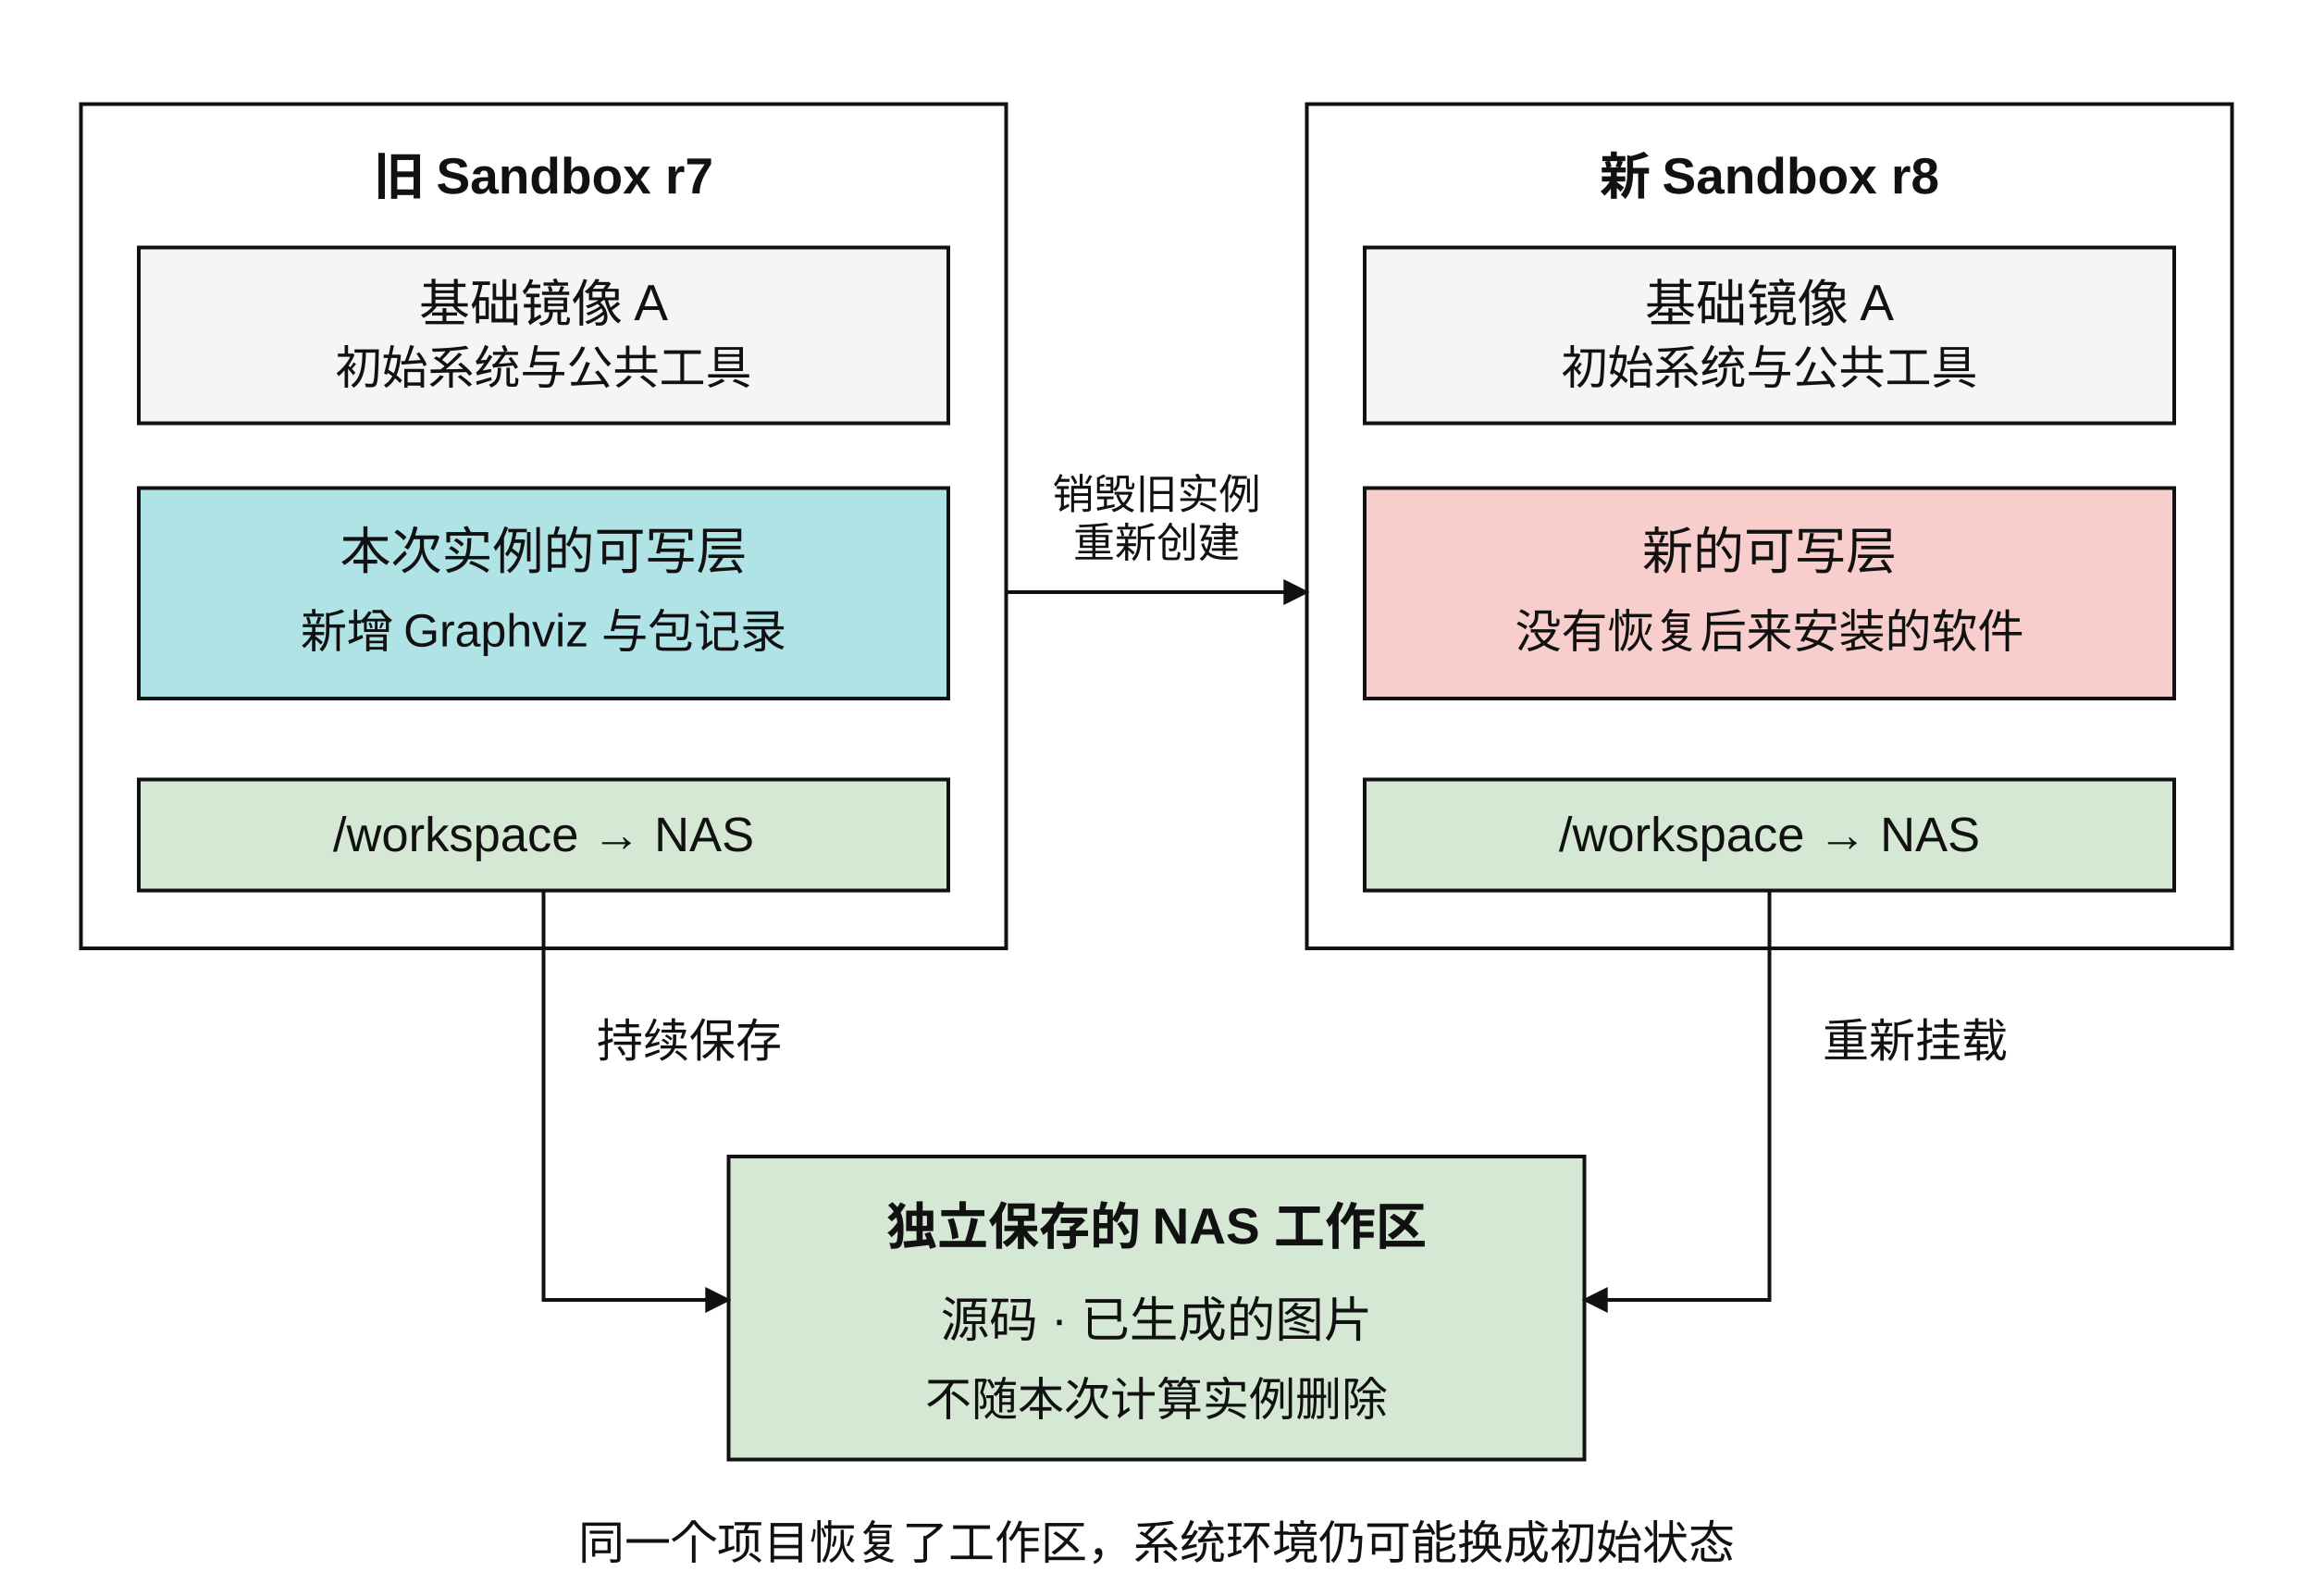
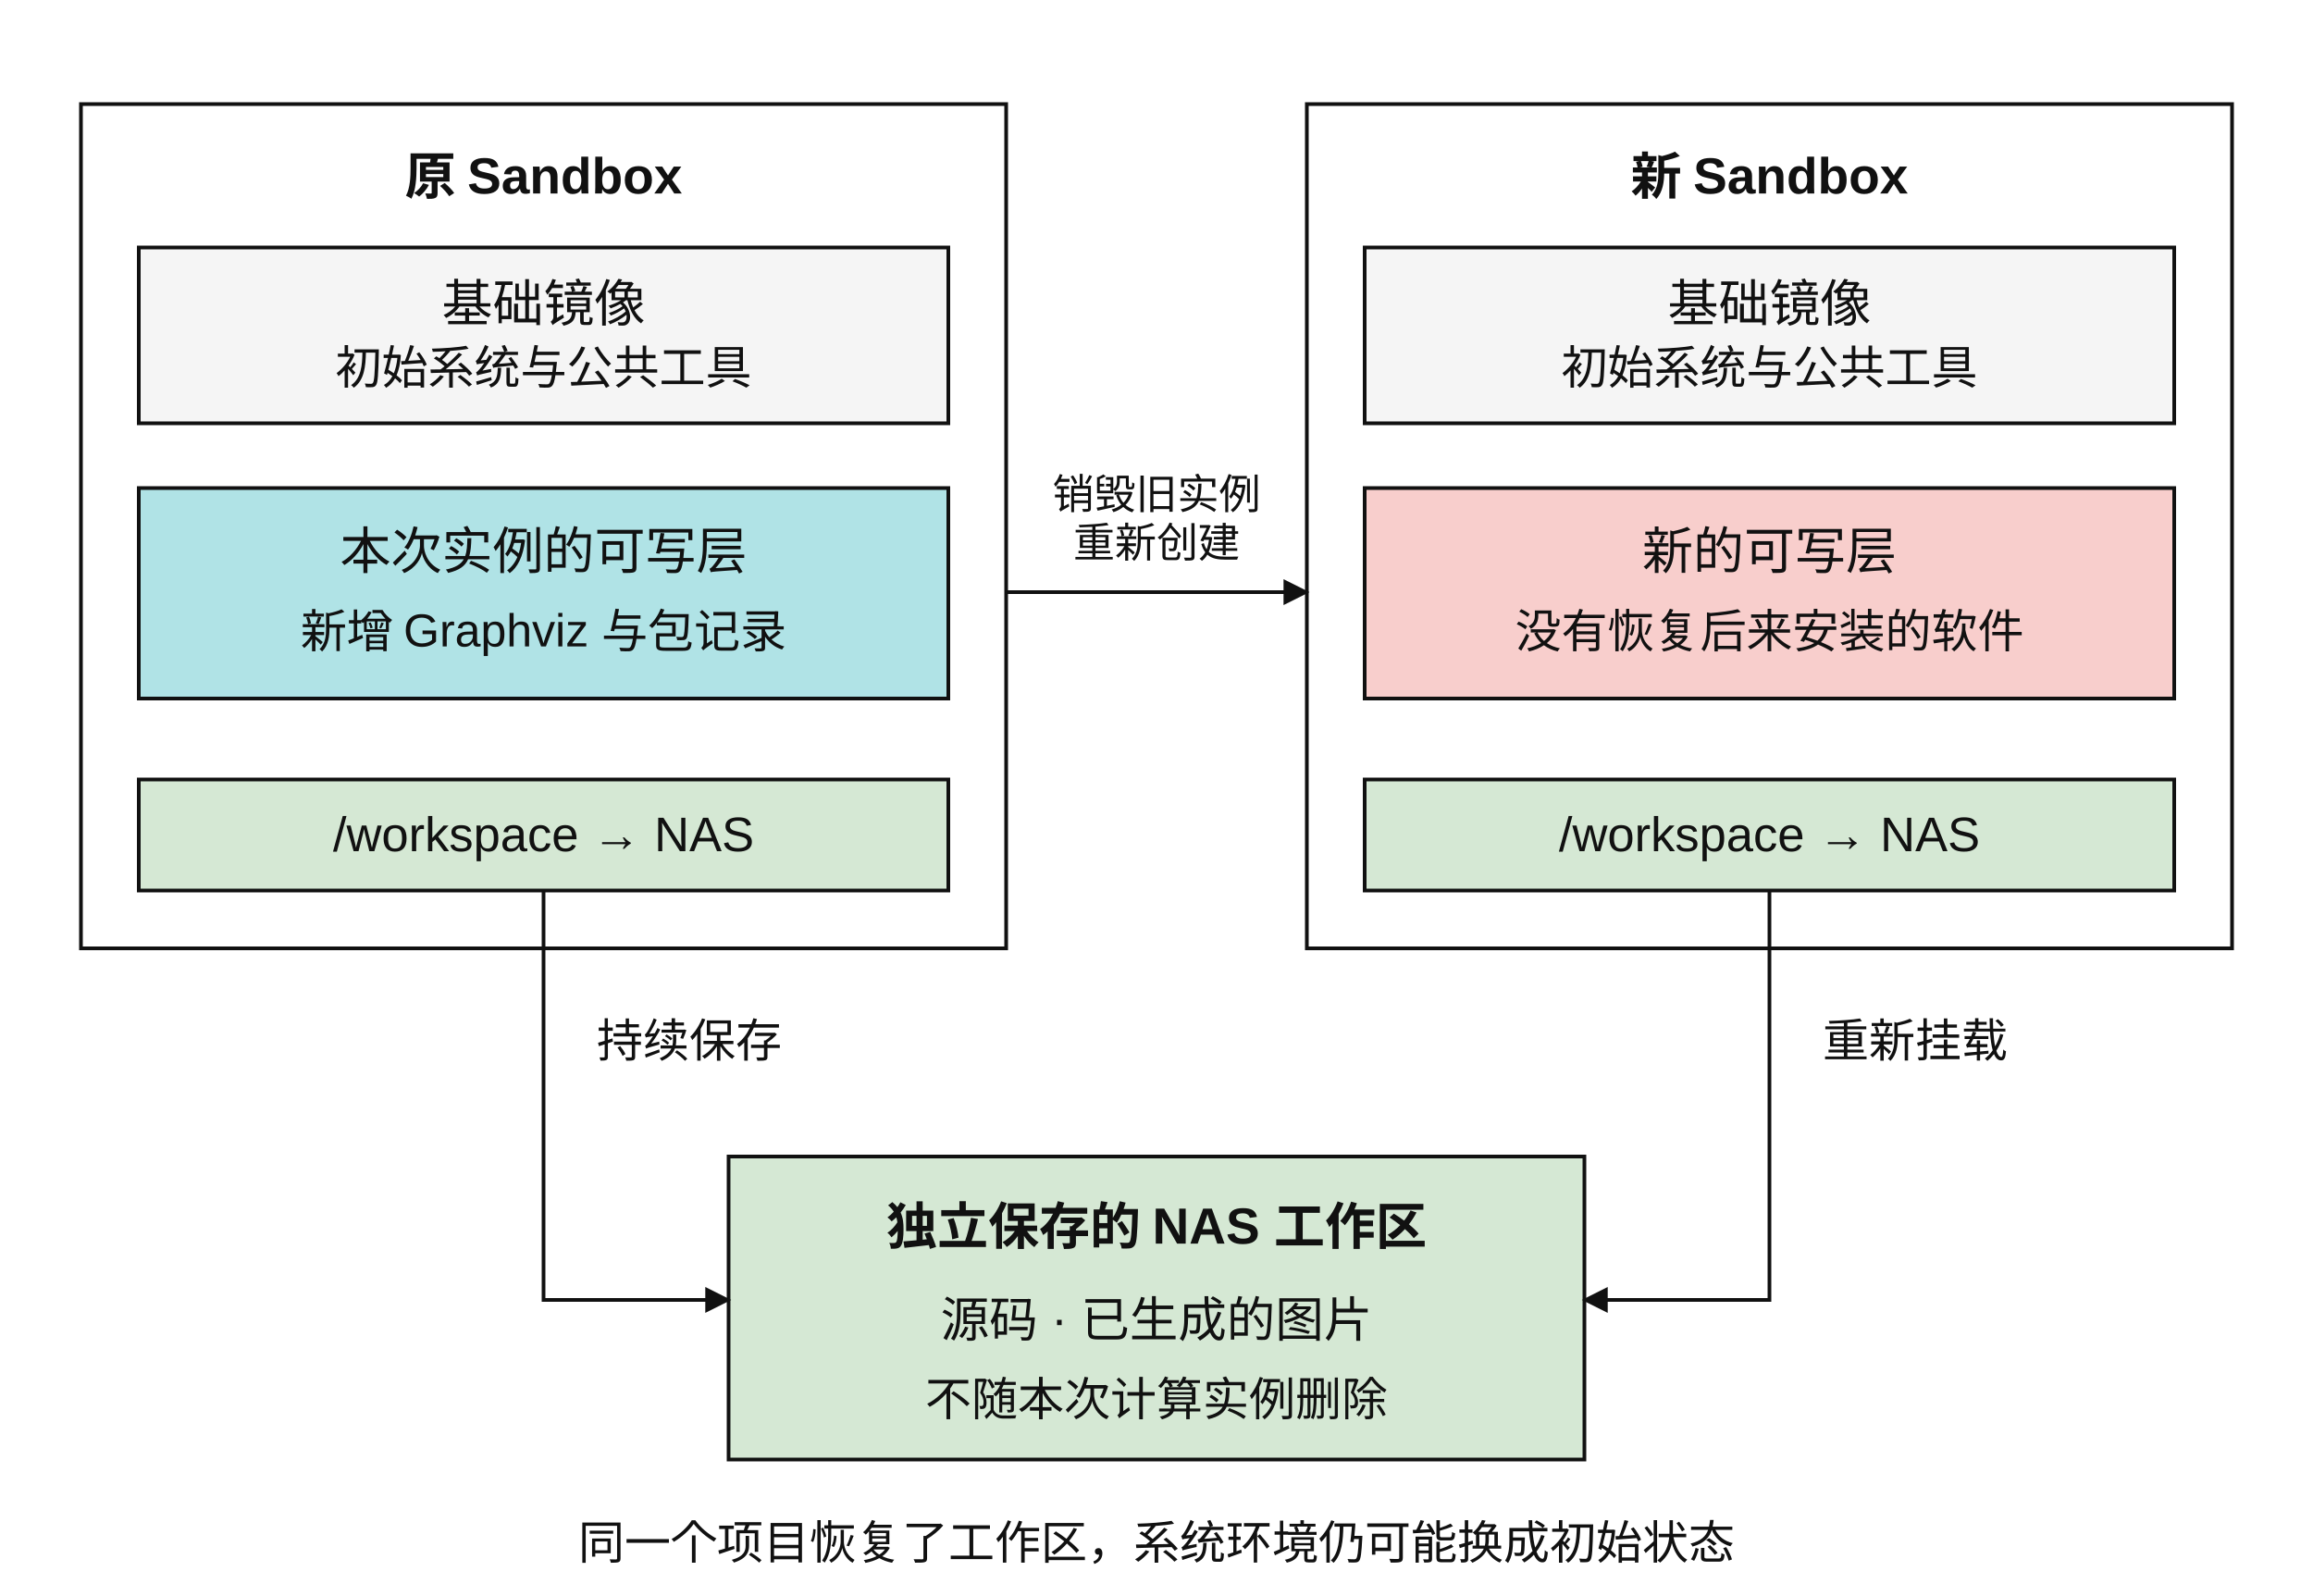
<svg xmlns="http://www.w3.org/2000/svg" width="1000" height="690" viewBox="0 0 1000 690" role="img">
  <defs>
    <marker id="arrow" viewBox="0 0 10 10" refX="9" refY="5" markerWidth="7" markerHeight="7" orient="auto-start-reverse">
      <path d="M 0 0 L 10 5 L 0 10 z" fill="#111" />
    </marker>
  </defs>
  <rect width="1000" height="690" fill="white" />
  <g font-family="Arial, Helvetica, PingFang SC, Microsoft YaHei, sans-serif" fill="#111" font-size="22">
    <rect x="35" y="45" width="400" height="365" fill="#ffffff" stroke="#111" stroke-width="1.6" />
-     <text x="235" y="84" font-size="22" text-anchor="middle" font-weight="600">旧 Sandbox r7</text>
+     <text x="235" y="84" font-size="22" text-anchor="middle" font-weight="600">原 Sandbox</text>
    <rect x="60" y="107" width="350" height="76" fill="#f5f5f5" stroke="#111" stroke-width="1.6" />
-     <text x="235" y="139" font-size="22" text-anchor="middle">基础镜像 A</text>
+     <text x="235" y="139" font-size="22" text-anchor="middle">基础镜像</text>
    <text x="235" y="166" font-size="20" text-anchor="middle">初始系统与公共工具</text>
    <rect x="565" y="45" width="400" height="365" fill="#ffffff" stroke="#111" stroke-width="1.6" />
-     <text x="765" y="84" font-size="22" text-anchor="middle" font-weight="600">新 Sandbox r8</text>
+     <text x="765" y="84" font-size="22" text-anchor="middle" font-weight="600">新 Sandbox</text>
    <rect x="590" y="107" width="350" height="76" fill="#f5f5f5" stroke="#111" stroke-width="1.6" />
-     <text x="765" y="139" font-size="22" text-anchor="middle">基础镜像 A</text>
+     <text x="765" y="139" font-size="22" text-anchor="middle">基础镜像</text>
    <text x="765" y="166" font-size="20" text-anchor="middle">初始系统与公共工具</text>
    <rect x="60" y="211" width="350" height="91" fill="#b0e3e6" stroke="#111" stroke-width="1.6" />
    <text x="235" y="246" font-size="22" text-anchor="middle">本次实例的可写层</text>
    <text x="235" y="280" font-size="20" text-anchor="middle">新增 Graphviz 与包记录</text>
    <rect x="590" y="211" width="350" height="91" fill="#f8cecc" stroke="#111" stroke-width="1.6" />
    <text x="765" y="246" font-size="22" text-anchor="middle">新的可写层</text>
    <text x="765" y="280" font-size="20" text-anchor="middle">没有恢复后来安装的软件</text>
    <rect x="60" y="337" width="350" height="48" fill="#d5e8d4" stroke="#111" stroke-width="1.6" />
    <text x="235" y="368" font-size="21" text-anchor="middle">/workspace → NAS</text>
    <rect x="590" y="337" width="350" height="48" fill="#d5e8d4" stroke="#111" stroke-width="1.6" />
    <text x="765" y="368" font-size="21" text-anchor="middle">/workspace → NAS</text>
    <path d="M 435 256 H 565" fill="none" stroke="#111" stroke-width="1.6" marker-end="url(#arrow)" />
    <text x="500" y="220" font-size="18" text-anchor="middle">销毁旧实例</text>
    <text x="500" y="241" font-size="18" text-anchor="middle">重新创建</text>
    <rect x="315" y="500" width="370" height="131" fill="#d5e8d4" stroke="#111" stroke-width="1.6" />
    <text x="500" y="538" font-size="22" text-anchor="middle" font-weight="600">独立保存的 NAS 工作区</text>
    <text x="500" y="578" font-size="21" text-anchor="middle">源码 · 已生成的图片</text>
    <text x="500" y="612" font-size="20" text-anchor="middle">不随本次计算实例删除</text>
    <path d="M 235 385 V 562 H 315" fill="none" stroke="#111" stroke-width="1.6" marker-end="url(#arrow)" />
    <path d="M 765 385 V 562 H 685" fill="none" stroke="#111" stroke-width="1.6" marker-end="url(#arrow)" />
    <text x="298" y="457" font-size="20" text-anchor="middle">持续保存</text>
    <text x="828" y="457" font-size="20" text-anchor="middle">重新挂载</text>
    <text x="500" y="674" font-size="20" text-anchor="middle">同一个项目恢复了工作区，系统环境仍可能换成初始状态</text>
  </g>
</svg>
